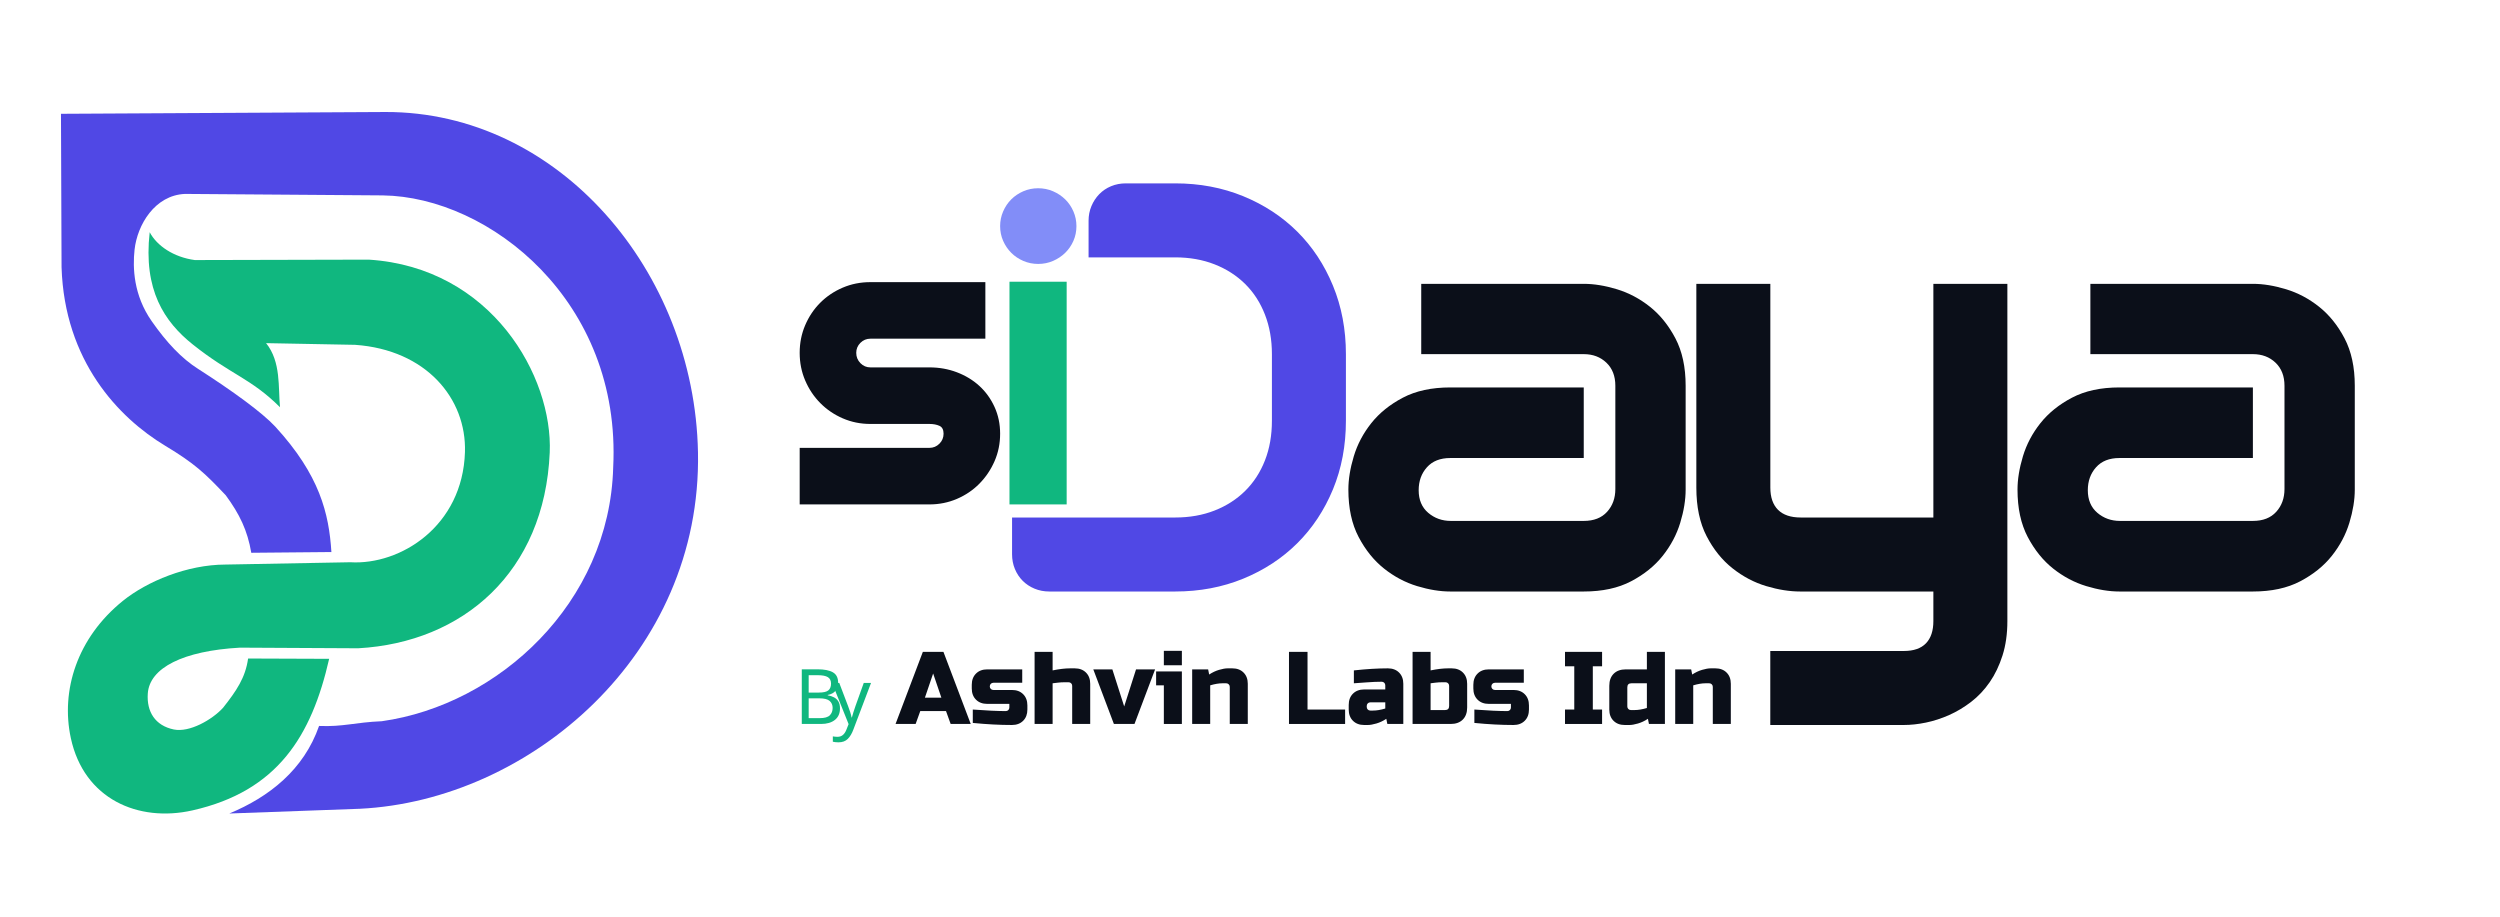
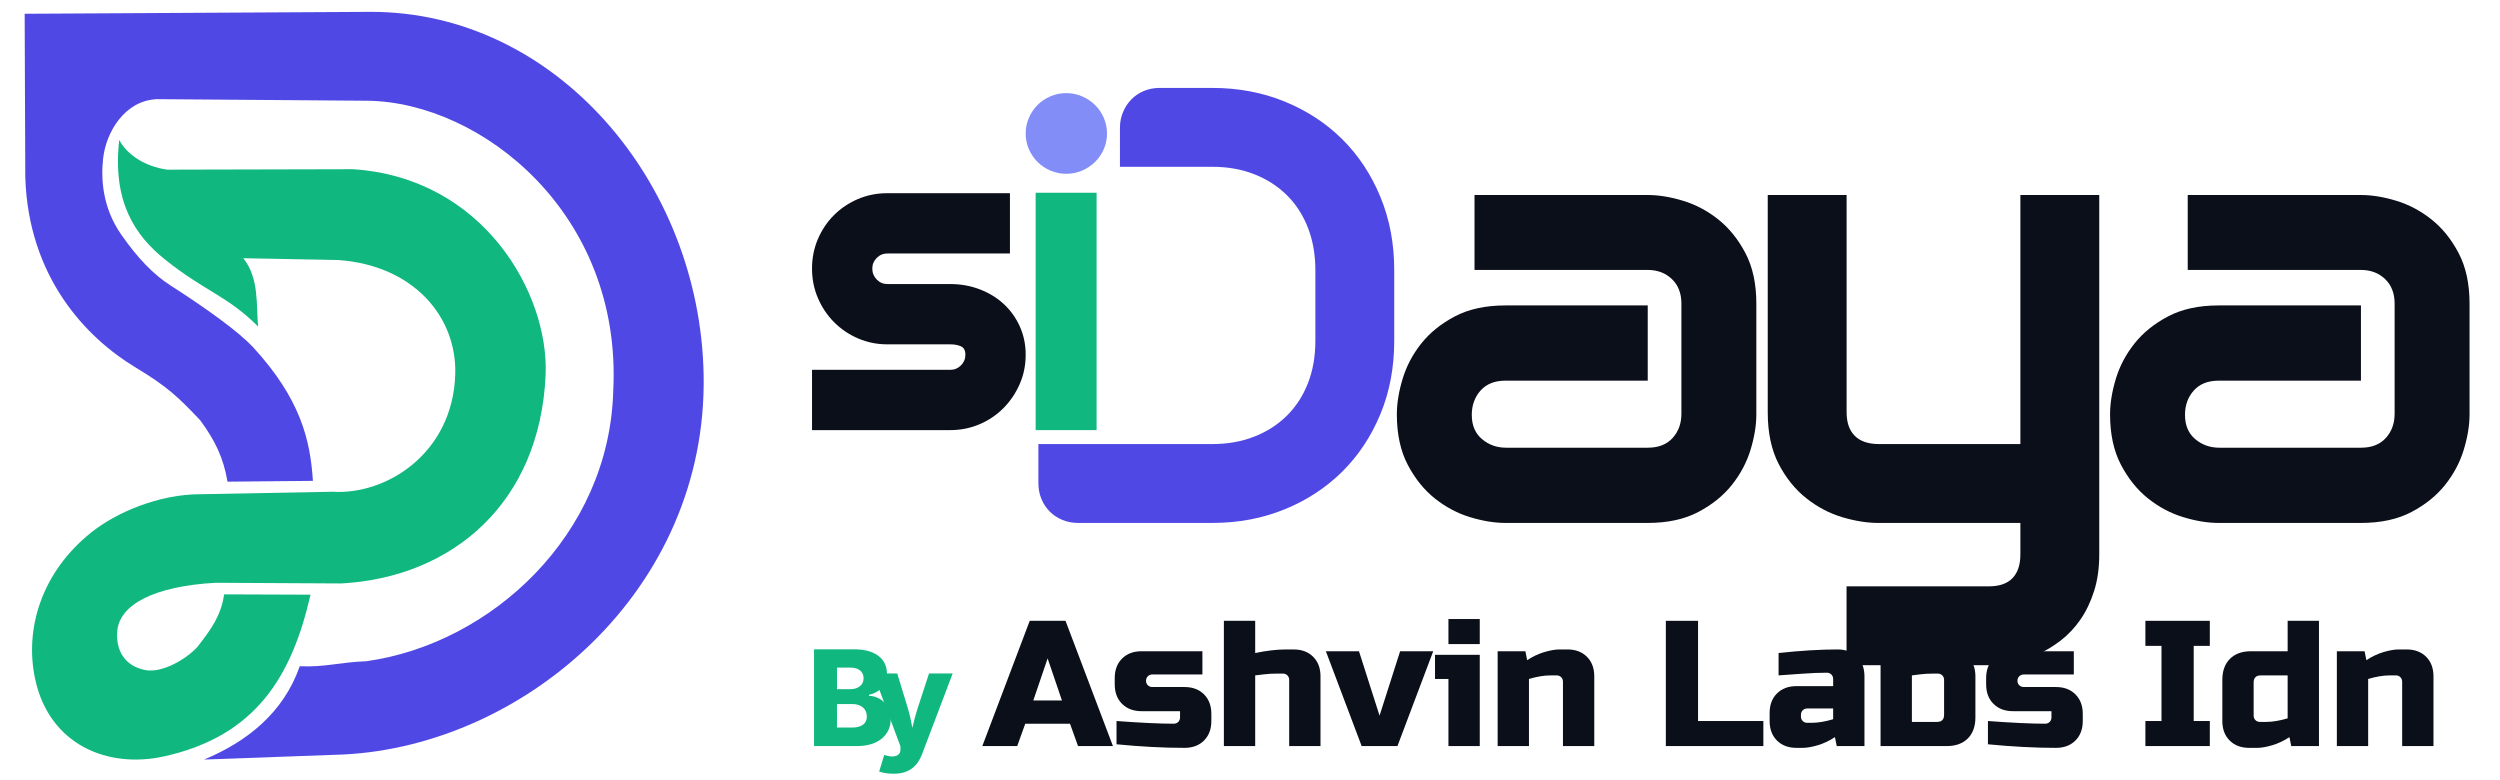
- <svg xmlns="http://www.w3.org/2000/svg" width="100%" height="100%" viewBox="0 0 19825 7264" version="1.1" xml:space="preserve" style="fill-rule:evenodd;clip-rule:evenodd;stroke-linejoin:round;stroke-miterlimit:2;">
+ <svg xmlns="http://www.w3.org/2000/svg" width="100%" height="100%" viewBox="300 800 18600 5800" version="1.1" xml:space="preserve" style="fill-rule:evenodd;clip-rule:evenodd;stroke-linejoin:round;stroke-miterlimit:2;">
  <rect id="Final-Transparent-Logo" x="0" y="0" width="19824.65" height="7263.447" style="fill:none;" />
  <g>
    <path d="M483.5,902.448l2573.998,-14.244c1373.506,-2.736 2449.53,1262.025 2477.515,2697.992c31.315,1606.851 -1338.456,2760.961 -2680.692,2827.323l-1036.032,37.603c316.72,-131.444 590.586,-346.713 711.905,-694.268c192.482,7.897 284.655,-28.709 497.204,-37.535c925.142,-130.325 1806.455,-937.484 1835.219,-2012.721c66.781,-1317.44 -981.481,-2145.862 -1827.283,-2157.104l-1568.558,-11.736c-238.555,10.297 -378.015,244.425 -399.685,442.358c-15.757,143.928 -8.02,360.454 135.149,565.699c120.344,172.523 239.332,297.435 368.537,379.376c276.756,177.317 508.431,346.557 611.274,456.984c354.056,385.584 426.502,690.204 445.963,995.485l-635.309,5.907c-30.071,-176.872 -92.385,-306.207 -202.724,-456.324c-166.331,-175.719 -245.655,-251.337 -479.912,-392.391c-371.322,-223.586 -798.421,-673.217 -821.916,-1415.199l-4.654,-1217.205Z" style="fill:#5048e5;" />
    <path d="M1187.097,1841.528c57.017,107.603 189.28,197.913 357.86,220.736l1379.919,-3.344c974.966,62.161 1460.501,928.008 1434.468,1530.103c-41.037,949.087 -688.735,1505.579 -1518.776,1551.843l-937.751,-5.017c-450.535,25.165 -716.393,160.115 -730.771,362.877c-10.287,145.077 58.105,255.07 205.686,285.954c124.713,26.098 305.585,-77.737 391.305,-172.241c106.014,-134.468 177.118,-238.087 198.392,-390.395l642.747,2.434c-139.439,611.746 -408.811,1049.591 -1083.614,1201.815c-429.909,96.98 -860.631,-89.33 -964.885,-573.051c-81.302,-377.225 49.52,-795.43 413.044,-1088.631c191.697,-154.613 509.883,-286.853 812.711,-287.626l989.969,-18.353c397.589,24.055 891.468,-285.147 909.701,-873.29c13.213,-426.214 -308.854,-811.316 -870.921,-850.836l-706.005,-13.378c119.874,148.943 94.925,353.19 110.368,508.362c-231.221,-230.765 -390.585,-257.679 -692.309,-498.329c-224.856,-179.342 -393.14,-431.82 -341.138,-889.634Z" style="fill:#10b77f;" />
  </g>
  <g>
    <path d="M13367.158,3882.647c0,81.252 -14.294,168.9 -42.883,262.942c-28.589,94.042 -74.858,181.313 -138.806,261.813c-63.949,80.5 -147.458,147.834 -250.528,202.002c-103.07,54.168 -228.334,81.252 -375.792,81.252l-1058.538,0c-81.252,0 -168.9,-14.294 -262.942,-42.883c-94.042,-28.589 -181.313,-74.858 -261.813,-138.806c-80.5,-63.949 -147.834,-147.458 -202.002,-250.528c-54.168,-103.07 -81.252,-228.334 -81.252,-375.792c0,-81.252 14.294,-169.276 42.883,-264.07c28.589,-94.794 74.858,-182.442 138.806,-262.942c63.949,-80.5 147.458,-147.834 250.528,-202.002c103.07,-54.168 228.334,-81.252 375.792,-81.252l1058.538,0l0,559.739l-1058.538,0c-79.748,0 -141.439,24.451 -185.075,73.353c-43.636,48.902 -65.453,109.465 -65.453,181.689c0,76.738 25.203,136.549 75.61,179.432c50.407,42.883 110.217,64.325 179.432,64.325l1054.024,0c79.748,0 141.439,-24.075 185.075,-72.224c43.636,-48.15 65.453,-108.337 65.453,-180.561l0,-819.295c0,-76.738 -23.699,-137.678 -71.096,-182.818c-47.397,-45.14 -107.208,-67.71 -179.432,-67.71l-1288.753,0l0,-557.482l1288.753,0c81.252,0 168.9,14.294 262.942,42.883c94.042,28.589 181.313,74.858 261.813,138.806c80.5,63.949 147.834,147.458 202.002,250.528c54.168,103.07 81.252,228.334 81.252,375.792l0,823.809Z" style="fill:#0b0f19;fill-rule:nonzero;" />
    <path d="M15331.615,4690.657l-1055.841,0c-84.262,0 -174.166,-14.294 -269.713,-42.883c-95.547,-28.589 -184.699,-75.61 -267.456,-141.063c-82.757,-65.453 -151.22,-150.467 -205.388,-255.042c-54.168,-104.575 -81.252,-232.848 -81.252,-384.82l0,-1616.02l586.823,0l0,1616.02c0,76.738 20.313,135.421 60.939,176.047c40.626,40.626 100.813,60.939 180.561,60.939l1051.327,0l0,-1853.006l586.823,0l0,2674.558c0,100.813 -12.79,191.47 -38.369,271.97c-25.579,80.5 -59.435,151.22 -101.565,212.159c-42.131,60.939 -91.033,112.851 -146.706,155.734c-55.673,42.883 -113.979,77.867 -174.918,104.951c-60.939,27.084 -122.255,47.021 -183.946,59.811c-61.692,12.79 -120.374,19.185 -176.047,19.185l-1058.538,0l0,-586.823l1058.538,0c78.243,0 136.925,-20.313 176.047,-60.939c39.122,-40.626 58.682,-99.308 58.682,-176.047l0,-234.729Z" style="fill:#0b0f19;" />
    <path d="M18673.435,3882.647c0,81.252 -14.294,168.9 -42.883,262.942c-28.589,94.042 -74.858,181.313 -138.806,261.813c-63.949,80.5 -147.458,147.834 -250.528,202.002c-103.07,54.168 -228.334,81.252 -375.792,81.252l-1058.538,0c-81.252,0 -168.9,-14.294 -262.942,-42.883c-94.042,-28.589 -181.313,-74.858 -261.813,-138.806c-80.5,-63.949 -147.834,-147.458 -202.002,-250.528c-54.168,-103.07 -81.252,-228.334 -81.252,-375.792c0,-81.252 14.294,-169.276 42.883,-264.07c28.589,-94.794 74.858,-182.442 138.806,-262.942c63.949,-80.5 147.458,-147.834 250.528,-202.002c103.07,-54.168 228.334,-81.252 375.792,-81.252l1058.538,0l0,559.739l-1058.538,0c-79.748,0 -141.439,24.451 -185.075,73.353c-43.636,48.902 -65.453,109.465 -65.453,181.689c0,76.738 25.203,136.549 75.61,179.432c50.407,42.883 110.217,64.325 179.432,64.325l1054.024,0c79.748,0 141.439,-24.075 185.075,-72.224c43.636,-48.15 65.453,-108.337 65.453,-180.561l0,-819.295c0,-76.738 -23.699,-137.678 -71.096,-182.818c-47.397,-45.14 -107.208,-67.71 -179.432,-67.71l-1288.753,0l0,-557.482l1288.753,0c81.252,0 168.9,14.294 262.942,42.883c94.042,28.589 181.313,74.858 261.813,138.806c80.5,63.949 147.834,147.458 202.002,250.528c54.168,103.07 81.252,228.334 81.252,375.792l0,823.809Z" style="fill:#0b0f19;fill-rule:nonzero;" />
    <path d="M8632.383,2040.927l-0,-291.154c0,-40.626 7.523,-78.995 22.57,-115.108c15.047,-36.112 35.736,-67.71 62.068,-94.794c26.332,-27.084 57.554,-48.15 93.666,-63.196c36.112,-15.047 75.234,-22.57 117.365,-22.57l390.843,0c194.103,0 373.911,33.855 539.426,101.565c165.514,67.71 308.458,161.376 428.832,280.998c120.374,119.622 214.792,262.566 283.255,428.832c68.463,166.266 102.694,347.203 102.694,542.811l0,528.14c0,197.112 -34.231,378.425 -102.694,543.94c-68.463,165.514 -162.881,308.082 -283.255,427.704c-120.374,119.622 -263.318,213.288 -428.832,280.998c-165.514,67.71 -345.323,101.565 -539.426,101.565l-997.599,0c-42.131,0 -81.252,-7.523 -117.365,-22.57c-36.112,-15.047 -67.334,-35.736 -93.666,-62.068c-26.332,-26.332 -47.021,-57.554 -62.068,-93.666c-15.047,-36.112 -22.57,-75.234 -22.57,-117.365l0,-291.154l1293.267,0c114.355,0 218.554,-18.432 312.596,-55.297c94.042,-36.865 174.918,-88.776 242.629,-155.734c67.71,-66.958 119.998,-147.458 156.862,-241.5c36.865,-94.042 55.297,-198.993 55.297,-314.853l0,-528.14c0,-114.355 -18.432,-218.93 -55.297,-313.724c-36.865,-94.794 -89.152,-175.671 -156.862,-242.629c-67.71,-66.958 -148.587,-118.869 -242.629,-155.734c-94.042,-36.865 -198.241,-55.297 -312.596,-55.297l-686.511,0Z" style="fill:#5048e5;" />
    <rect x="8005.202" y="2234.036" width="453.449" height="1765.976" style="fill:#10b77f;fill-rule:nonzero;" />
    <path d="M8536.15,1792.932c0,41.772 -7.97,80.796 -23.909,117.072c-15.939,36.276 -37.65,67.88 -65.132,94.812c-27.482,26.932 -59.635,48.368 -96.461,64.307c-36.826,15.939 -76.124,23.909 -117.897,23.909c-41.772,0 -81.071,-7.97 -117.897,-23.909c-36.826,-15.939 -68.704,-37.375 -95.636,-64.307c-26.932,-26.932 -48.368,-58.536 -64.307,-94.812c-15.939,-36.276 -23.909,-75.3 -23.909,-117.072c0,-40.673 7.97,-79.422 23.909,-116.248c15.939,-36.826 37.375,-68.704 64.307,-95.636c26.932,-26.932 58.811,-48.368 95.636,-64.307c36.826,-15.939 76.124,-23.909 117.897,-23.909c41.772,0 81.071,7.97 117.897,23.909c36.826,15.939 68.979,37.375 96.461,64.307c27.482,26.932 49.192,58.811 65.132,95.636c15.939,36.826 23.909,75.575 23.909,116.248Z" style="fill:#828df8;" />
    <path d="M7370.374,4000.012l-1028.916,0l0,-448.502l1028.916,0c30.78,0 57.162,-10.993 79.147,-32.978c21.985,-21.985 32.978,-48.368 32.978,-79.147c0,-31.879 -10.993,-52.765 -32.978,-62.658c-21.985,-9.893 -48.368,-14.84 -79.147,-14.84l-468.289,0c-78.048,0 -151.15,-14.84 -219.304,-44.52c-68.155,-29.68 -127.515,-70.078 -178.082,-121.194c-50.566,-51.116 -90.415,-110.751 -119.546,-178.906c-29.131,-68.155 -43.696,-141.256 -43.696,-219.304c0,-78.048 14.565,-151.15 43.696,-219.304c29.131,-68.155 68.979,-127.515 119.546,-178.082c50.566,-50.566 109.927,-90.415 178.082,-119.546c68.155,-29.131 141.256,-43.696 219.304,-43.696l911.844,0l0,448.502l-911.844,0c-30.78,0 -57.162,10.993 -79.147,32.978c-21.985,21.985 -32.978,48.368 -32.978,79.147c0,31.879 10.993,59.086 32.978,81.621c21.985,22.535 48.368,33.803 79.147,33.803l468.289,0c76.949,0 149.501,12.916 217.655,38.749c68.155,25.833 127.515,61.834 178.082,108.003c50.566,46.169 90.69,101.682 120.37,166.539c29.68,64.857 44.52,135.76 44.52,212.709c0,78.048 -14.84,150.875 -44.52,218.48c-29.68,67.605 -69.804,126.966 -120.37,178.082c-50.566,51.116 -109.927,91.239 -178.082,120.37c-68.155,29.131 -140.706,43.696 -217.655,43.696Z" style="fill:#0b0f19;fill-rule:nonzero;" />
    <g transform="matrix(607.1154,0,0,607.1154,6909.415,5741.028)" />
-     <text x="6299.264px" y="5741.028px" style="font-family:'SonoProportional-Regular', 'Sono Proportional';font-size:607.115px;fill:#10b77f;">B<tspan x="6597.661px " y="5741.028px ">y</tspan>
-     </text>
-     <g id="Ashvin-Labs-Idn">
-       <path d="M7260.976,5741.028l-159.263,0l216.435,-571.714l163.347,0l216.435,571.714l-159.263,0l-36.753,-102.092l-204.184,0l-36.753,102.092Zm73.506,-208.267l130.678,0l-65.339,-191.933l-65.339,191.933Z" style="fill:#0b0f19;fill-rule:nonzero;" />
-       <path d="M7714.264,5626.685c110.531,8.167 197.65,12.251 261.355,12.251c8.167,0 14.973,-2.722 20.418,-8.167c5.445,-5.445 8.167,-12.251 8.167,-20.418l0,-28.586l-175.598,0c-37.025,0 -66.7,-11.162 -89.024,-33.486c-22.324,-22.324 -33.486,-51.999 -33.486,-89.024l0,-28.586c0,-37.025 11.162,-66.7 33.486,-89.024c22.324,-22.324 51.999,-33.486 89.024,-33.486l277.69,0l0,106.175l-228.686,0c-8.167,0 -14.973,2.722 -20.418,8.167c-5.445,5.445 -8.167,12.251 -8.167,20.418c0,8.167 2.722,14.973 8.167,20.418c5.445,5.445 12.251,8.167 20.418,8.167l147.012,0c37.025,0 66.7,11.162 89.024,33.486c22.324,22.324 33.486,51.999 33.486,89.024l0,32.669c0,37.025 -11.162,66.7 -33.486,89.024c-22.324,22.324 -51.999,33.486 -89.024,33.486c-96.375,0 -199.828,-5.445 -310.359,-16.335l0,-106.175Z" style="fill:#0b0f19;fill-rule:nonzero;" />
-       <path d="M8347.233,5316.326c52.816,-10.89 99.097,-16.335 138.845,-16.335l36.753,0c37.025,0 66.7,11.162 89.024,33.486c22.324,22.324 33.486,51.999 33.486,89.024l0,318.526l-142.929,0l0,-302.192c0,-8.167 -2.722,-14.973 -8.167,-20.418c-5.445,-5.445 -12.251,-8.167 -20.418,-8.167l-28.586,0c-20.691,0 -39.612,1.089 -56.763,3.267c-17.151,2.178 -30.9,3.811 -41.245,4.9l0,322.61l-142.929,0l0,-571.714l142.929,0l0,147.012Z" style="fill:#0b0f19;fill-rule:nonzero;" />
-       <path d="M9008.788,5308.159l151.096,0l-163.347,432.869l-163.347,0l-163.347,-432.869l151.096,0l93.924,294.024l93.924,-294.024Z" style="fill:#0b0f19;fill-rule:nonzero;" />
-       <path d="M9372.235,5324.493l0,416.535l-142.929,0l0,-306.275l-61.255,0l0,-110.259l204.184,0Zm-142.929,-163.347l142.929,0l0,114.343l-142.929,0l0,-114.343Z" style="fill:#0b0f19;fill-rule:nonzero;" />
-       <path d="M9694.845,5418.418c-28.858,0 -61.527,5.445 -98.008,16.335l0,306.275l-142.929,0l0,-432.869l126.594,0l8.167,40.837c25.591,-16.879 51.863,-29.266 78.815,-37.161c26.952,-7.895 49.685,-11.843 68.197,-11.843l36.753,0c37.025,0 66.7,11.162 89.024,33.486c22.324,22.324 33.486,51.999 33.486,89.024l0,318.526l-142.929,0l0,-294.024c0,-8.167 -2.722,-14.973 -8.167,-20.418c-5.445,-5.445 -12.251,-8.167 -20.418,-8.167l-28.586,0Z" style="fill:#0b0f19;fill-rule:nonzero;" />
-       <path d="M10368.651,5626.685l298.108,0l0,114.343l-445.12,0l0,-571.714l147.012,0l0,457.371Z" style="fill:#0b0f19;fill-rule:nonzero;" />
-       <path d="M10887.278,5634.852c28.858,0 61.527,-5.445 98.008,-16.335l0,-49.004l-118.427,0c-8.167,0 -14.973,2.722 -20.418,8.167c-5.445,5.445 -8.167,12.251 -8.167,20.418l0,8.167c0,8.167 2.722,14.973 8.167,20.418c5.445,5.445 12.251,8.167 20.418,8.167l20.418,0Zm-151.096,-318.526c99.642,-10.89 189.482,-16.335 269.522,-16.335c37.025,0 66.7,11.162 89.024,33.486c22.324,22.324 33.486,51.999 33.486,89.024l0,318.526l-126.594,0l-8.167,-40.837c-25.591,16.879 -51.863,29.266 -78.815,37.161c-26.952,7.895 -49.685,11.843 -68.197,11.843l-28.586,0c-37.025,0 -66.7,-11.162 -89.024,-33.486c-22.324,-22.324 -33.486,-51.999 -33.486,-89.024l0,-36.753c0,-37.025 11.162,-66.7 33.486,-89.024c22.324,-22.324 51.999,-33.486 89.024,-33.486l167.431,0l0,-32.669c0,-8.167 -2.722,-14.973 -8.167,-20.418c-5.445,-5.445 -12.251,-8.167 -20.418,-8.167c-35.392,0 -74.459,1.633 -117.201,4.9c-42.742,3.267 -77.181,5.717 -103.317,7.351l0,-102.092Z" style="fill:#0b0f19;fill-rule:nonzero;" />
-       <path d="M11491.661,5438.836c0,-8.167 -2.722,-14.973 -8.167,-20.418c-5.445,-5.445 -12.251,-8.167 -20.418,-8.167l-20.418,0c-22.869,0 -42.606,1.089 -59.213,3.267c-16.607,2.178 -29.539,3.811 -38.795,4.9l0,212.351l114.343,0c21.78,0 32.669,-10.89 32.669,-32.669l0,-159.263Zm-147.012,-122.51c52.816,-10.89 99.097,-16.335 138.845,-16.335l28.586,0c37.025,0 66.7,11.162 89.024,33.486c22.324,22.324 33.486,51.999 33.486,89.024l0,187.849c0,40.837 -11.57,72.826 -34.711,95.966c-23.141,23.141 -55.13,34.711 -95.966,34.711l-302.192,0l0,-571.714l142.929,0l0,147.012Z" style="fill:#0b0f19;fill-rule:nonzero;" />
-       <path d="M11691.761,5626.685c110.531,8.167 197.65,12.251 261.355,12.251c8.167,0 14.973,-2.722 20.418,-8.167c5.445,-5.445 8.167,-12.251 8.167,-20.418l0,-28.586l-175.598,0c-37.025,0 -66.7,-11.162 -89.024,-33.486c-22.324,-22.324 -33.486,-51.999 -33.486,-89.024l0,-28.586c0,-37.025 11.162,-66.7 33.486,-89.024c22.324,-22.324 51.999,-33.486 89.024,-33.486l277.69,0l0,106.175l-228.686,0c-8.167,0 -14.973,2.722 -20.418,8.167c-5.445,5.445 -8.167,12.251 -8.167,20.418c0,8.167 2.722,14.973 8.167,20.418c5.445,5.445 12.251,8.167 20.418,8.167l147.012,0c37.025,0 66.7,11.162 89.024,33.486c22.324,22.324 33.486,51.999 33.486,89.024l0,32.669c0,37.025 -11.162,66.7 -33.486,89.024c-22.324,22.324 -51.999,33.486 -89.024,33.486c-96.375,0 -199.828,-5.445 -310.359,-16.335l0,-106.175Z" style="fill:#0b0f19;fill-rule:nonzero;" />
-       <path d="M12704.512,5741.028l-294.024,0l0,-114.343l73.506,0l0,-343.029l-73.506,0l0,-114.343l294.024,0l0,114.343l-73.506,0l0,343.029l73.506,0l0,114.343Z" style="fill:#0b0f19;fill-rule:nonzero;" />
-       <path d="M13076.126,5741.028l-8.167,-40.837c-25.591,16.879 -51.863,29.266 -78.815,37.161c-26.952,7.895 -49.685,11.843 -68.197,11.843l-36.753,0c-37.025,0 -66.7,-11.162 -89.024,-33.486c-22.324,-22.324 -33.486,-51.999 -33.486,-89.024l0,-187.849c0,-40.837 11.57,-72.826 34.711,-95.966c23.141,-23.141 55.13,-34.711 95.966,-34.711l167.431,0l0,-138.845l142.929,0l0,571.714l-126.594,0Zm-114.343,-110.259c28.858,0 61.527,-5.445 98.008,-16.335l0,-196.016l-122.51,0c-21.78,0 -32.669,10.89 -32.669,32.669l0,151.096c0,8.167 2.722,14.973 8.167,20.418c5.445,5.445 12.251,8.167 20.418,8.167l28.586,0Z" style="fill:#0b0f19;fill-rule:nonzero;" />
-       <path d="M13525.33,5418.418c-28.858,0 -61.527,5.445 -98.008,16.335l0,306.275l-142.929,0l0,-432.869l126.594,0l8.167,40.837c25.591,-16.879 51.863,-29.266 78.815,-37.161c26.952,-7.895 49.685,-11.843 68.197,-11.843l36.753,0c37.025,0 66.7,11.162 89.024,33.486c22.324,22.324 33.486,51.999 33.486,89.024l0,318.526l-142.929,0l0,-294.024c0,-8.167 -2.722,-14.973 -8.167,-20.418c-5.445,-5.445 -12.251,-8.167 -20.418,-8.167l-28.586,0Z" style="fill:#0b0f19;fill-rule:nonzero;" />
+     <g id="tagline-group" transform="translate(6300, 5420) scale(1.63) translate(-6299, -5170)">
+       <text x="6299.264px" y="5741.028px" style="font-family:'SonoProportional-Regular', 'Sono Proportional', 'Inter', -apple-system, sans-serif;font-weight:800;font-size:607.115px;fill:#10b77f;">B<tspan x="6597.661px " y="5741.028px ">y</tspan>
+       </text>
+       <g id="Ashvin-Labs-Idn">
+         <path d="M7260.976,5741.028l-159.263,0l216.435,-571.714l163.347,0l216.435,571.714l-159.263,0l-36.753,-102.092l-204.184,0l-36.753,102.092Zm73.506,-208.267l130.678,0l-65.339,-191.933l-65.339,191.933Z" style="fill:#0b0f19;fill-rule:nonzero;" />
+         <path d="M7714.264,5626.685c110.531,8.167 197.65,12.251 261.355,12.251c8.167,0 14.973,-2.722 20.418,-8.167c5.445,-5.445 8.167,-12.251 8.167,-20.418l0,-28.586l-175.598,0c-37.025,0 -66.7,-11.162 -89.024,-33.486c-22.324,-22.324 -33.486,-51.999 -33.486,-89.024l0,-28.586c0,-37.025 11.162,-66.7 33.486,-89.024c22.324,-22.324 51.999,-33.486 89.024,-33.486l277.69,0l0,106.175l-228.686,0c-8.167,0 -14.973,2.722 -20.418,8.167c-5.445,5.445 -8.167,12.251 -8.167,20.418c0,8.167 2.722,14.973 8.167,20.418c5.445,5.445 12.251,8.167 20.418,8.167l147.012,0c37.025,0 66.7,11.162 89.024,33.486c22.324,22.324 33.486,51.999 33.486,89.024l0,32.669c0,37.025 -11.162,66.7 -33.486,89.024c-22.324,22.324 -51.999,33.486 -89.024,33.486c-96.375,0 -199.828,-5.445 -310.359,-16.335l0,-106.175Z" style="fill:#0b0f19;fill-rule:nonzero;" />
+         <path d="M8347.233,5316.326c52.816,-10.89 99.097,-16.335 138.845,-16.335l36.753,0c37.025,0 66.7,11.162 89.024,33.486c22.324,22.324 33.486,51.999 33.486,89.024l0,318.526l-142.929,0l0,-302.192c0,-8.167 -2.722,-14.973 -8.167,-20.418c-5.445,-5.445 -12.251,-8.167 -20.418,-8.167l-28.586,0c-20.691,0 -39.612,1.089 -56.763,3.267c-17.151,2.178 -30.9,3.811 -41.245,4.9l0,322.61l-142.929,0l0,-571.714l142.929,0l0,147.012Z" style="fill:#0b0f19;fill-rule:nonzero;" />
+         <path d="M9008.788,5308.159l151.096,0l-163.347,432.869l-163.347,0l-163.347,-432.869l151.096,0l93.924,294.024l93.924,-294.024Z" style="fill:#0b0f19;fill-rule:nonzero;" />
+         <path d="M9372.235,5324.493l0,416.535l-142.929,0l0,-306.275l-61.255,0l0,-110.259l204.184,0Zm-142.929,-163.347l142.929,0l0,114.343l-142.929,0l0,-114.343Z" style="fill:#0b0f19;fill-rule:nonzero;" />
+         <path d="M9694.845,5418.418c-28.858,0 -61.527,5.445 -98.008,16.335l0,306.275l-142.929,0l0,-432.869l126.594,0l8.167,40.837c25.591,-16.879 51.863,-29.266 78.815,-37.161c26.952,-7.895 49.685,-11.843 68.197,-11.843l36.753,0c37.025,0 66.7,11.162 89.024,33.486c22.324,22.324 33.486,51.999 33.486,89.024l0,318.526l-142.929,0l0,-294.024c0,-8.167 -2.722,-14.973 -8.167,-20.418c-5.445,-5.445 -12.251,-8.167 -20.418,-8.167l-28.586,0Z" style="fill:#0b0f19;fill-rule:nonzero;" />
+         <path d="M10368.651,5626.685l298.108,0l0,114.343l-445.12,0l0,-571.714l147.012,0l0,457.371Z" style="fill:#0b0f19;fill-rule:nonzero;" />
+         <path d="M10887.278,5634.852c28.858,0 61.527,-5.445 98.008,-16.335l0,-49.004l-118.427,0c-8.167,0 -14.973,2.722 -20.418,8.167c-5.445,5.445 -8.167,12.251 -8.167,20.418l0,8.167c0,8.167 2.722,14.973 8.167,20.418c5.445,5.445 12.251,8.167 20.418,8.167l20.418,0Zm-151.096,-318.526c99.642,-10.89 189.482,-16.335 269.522,-16.335c37.025,0 66.7,11.162 89.024,33.486c22.324,22.324 33.486,51.999 33.486,89.024l0,318.526l-126.594,0l-8.167,-40.837c-25.591,16.879 -51.863,29.266 -78.815,37.161c-26.952,7.895 -49.685,11.843 -68.197,11.843l-28.586,0c-37.025,0 -66.7,-11.162 -89.024,-33.486c-22.324,-22.324 -33.486,-51.999 -33.486,-89.024l0,-36.753c0,-37.025 11.162,-66.7 33.486,-89.024c22.324,-22.324 51.999,-33.486 89.024,-33.486l167.431,0l0,-32.669c0,-8.167 -2.722,-14.973 -8.167,-20.418c-5.445,-5.445 -12.251,-8.167 -20.418,-8.167c-35.392,0 -74.459,1.633 -117.201,4.9c-42.742,3.267 -77.181,5.717 -103.317,7.351l0,-102.092Z" style="fill:#0b0f19;fill-rule:nonzero;" />
+         <path d="M11491.661,5438.836c0,-8.167 -2.722,-14.973 -8.167,-20.418c-5.445,-5.445 -12.251,-8.167 -20.418,-8.167l-20.418,0c-22.869,0 -42.606,1.089 -59.213,3.267c-16.607,2.178 -29.539,3.811 -38.795,4.9l0,212.351l114.343,0c21.78,0 32.669,-10.89 32.669,-32.669l0,-159.263Zm-147.012,-122.51c52.816,-10.89 99.097,-16.335 138.845,-16.335l28.586,0c37.025,0 66.7,11.162 89.024,33.486c22.324,22.324 33.486,51.999 33.486,89.024l0,187.849c0,40.837 -11.57,72.826 -34.711,95.966c-23.141,23.141 -55.13,34.711 -95.966,34.711l-302.192,0l0,-571.714l142.929,0l0,147.012Z" style="fill:#0b0f19;fill-rule:nonzero;" />
+         <path d="M11691.761,5626.685c110.531,8.167 197.65,12.251 261.355,12.251c8.167,0 14.973,-2.722 20.418,-8.167c5.445,-5.445 8.167,-12.251 8.167,-20.418l0,-28.586l-175.598,0c-37.025,0 -66.7,-11.162 -89.024,-33.486c-22.324,-22.324 -33.486,-51.999 -33.486,-89.024l0,-28.586c0,-37.025 11.162,-66.7 33.486,-89.024c22.324,-22.324 51.999,-33.486 89.024,-33.486l277.69,0l0,106.175l-228.686,0c-8.167,0 -14.973,2.722 -20.418,8.167c-5.445,5.445 -8.167,12.251 -8.167,20.418c0,8.167 2.722,14.973 8.167,20.418c5.445,5.445 12.251,8.167 20.418,8.167l147.012,0c37.025,0 66.7,11.162 89.024,33.486c22.324,22.324 33.486,51.999 33.486,89.024l0,32.669c0,37.025 -11.162,66.7 -33.486,89.024c-22.324,22.324 -51.999,33.486 -89.024,33.486c-96.375,0 -199.828,-5.445 -310.359,-16.335l0,-106.175Z" style="fill:#0b0f19;fill-rule:nonzero;" />
+         <path d="M12704.512,5741.028l-294.024,0l0,-114.343l73.506,0l0,-343.029l-73.506,0l0,-114.343l294.024,0l0,114.343l-73.506,0l0,343.029l73.506,0l0,114.343Z" style="fill:#0b0f19;fill-rule:nonzero;" />
+         <path d="M13076.126,5741.028l-8.167,-40.837c-25.591,16.879 -51.863,29.266 -78.815,37.161c-26.952,7.895 -49.685,11.843 -68.197,11.843l-36.753,0c-37.025,0 -66.7,-11.162 -89.024,-33.486c-22.324,-22.324 -33.486,-51.999 -33.486,-89.024l0,-187.849c0,-40.837 11.57,-72.826 34.711,-95.966c23.141,-23.141 55.13,-34.711 95.966,-34.711l167.431,0l0,-138.845l142.929,0l0,571.714l-126.594,0Zm-114.343,-110.259c28.858,0 61.527,-5.445 98.008,-16.335l0,-196.016l-122.51,0c-21.78,0 -32.669,10.89 -32.669,32.669l0,151.096c0,8.167 2.722,14.973 8.167,20.418c5.445,5.445 12.251,8.167 20.418,8.167l28.586,0Z" style="fill:#0b0f19;fill-rule:nonzero;" />
+         <path d="M13525.33,5418.418c-28.858,0 -61.527,5.445 -98.008,16.335l0,306.275l-142.929,0l0,-432.869l126.594,0l8.167,40.837c25.591,-16.879 51.863,-29.266 78.815,-37.161c26.952,-7.895 49.685,-11.843 68.197,-11.843l36.753,0c37.025,0 66.7,11.162 89.024,33.486c22.324,22.324 33.486,51.999 33.486,89.024l0,318.526l-142.929,0l0,-294.024c0,-8.167 -2.722,-14.973 -8.167,-20.418c-5.445,-5.445 -12.251,-8.167 -20.418,-8.167l-28.586,0Z" style="fill:#0b0f19;fill-rule:nonzero;" />
+       </g>
    </g>
  </g>
</svg>
